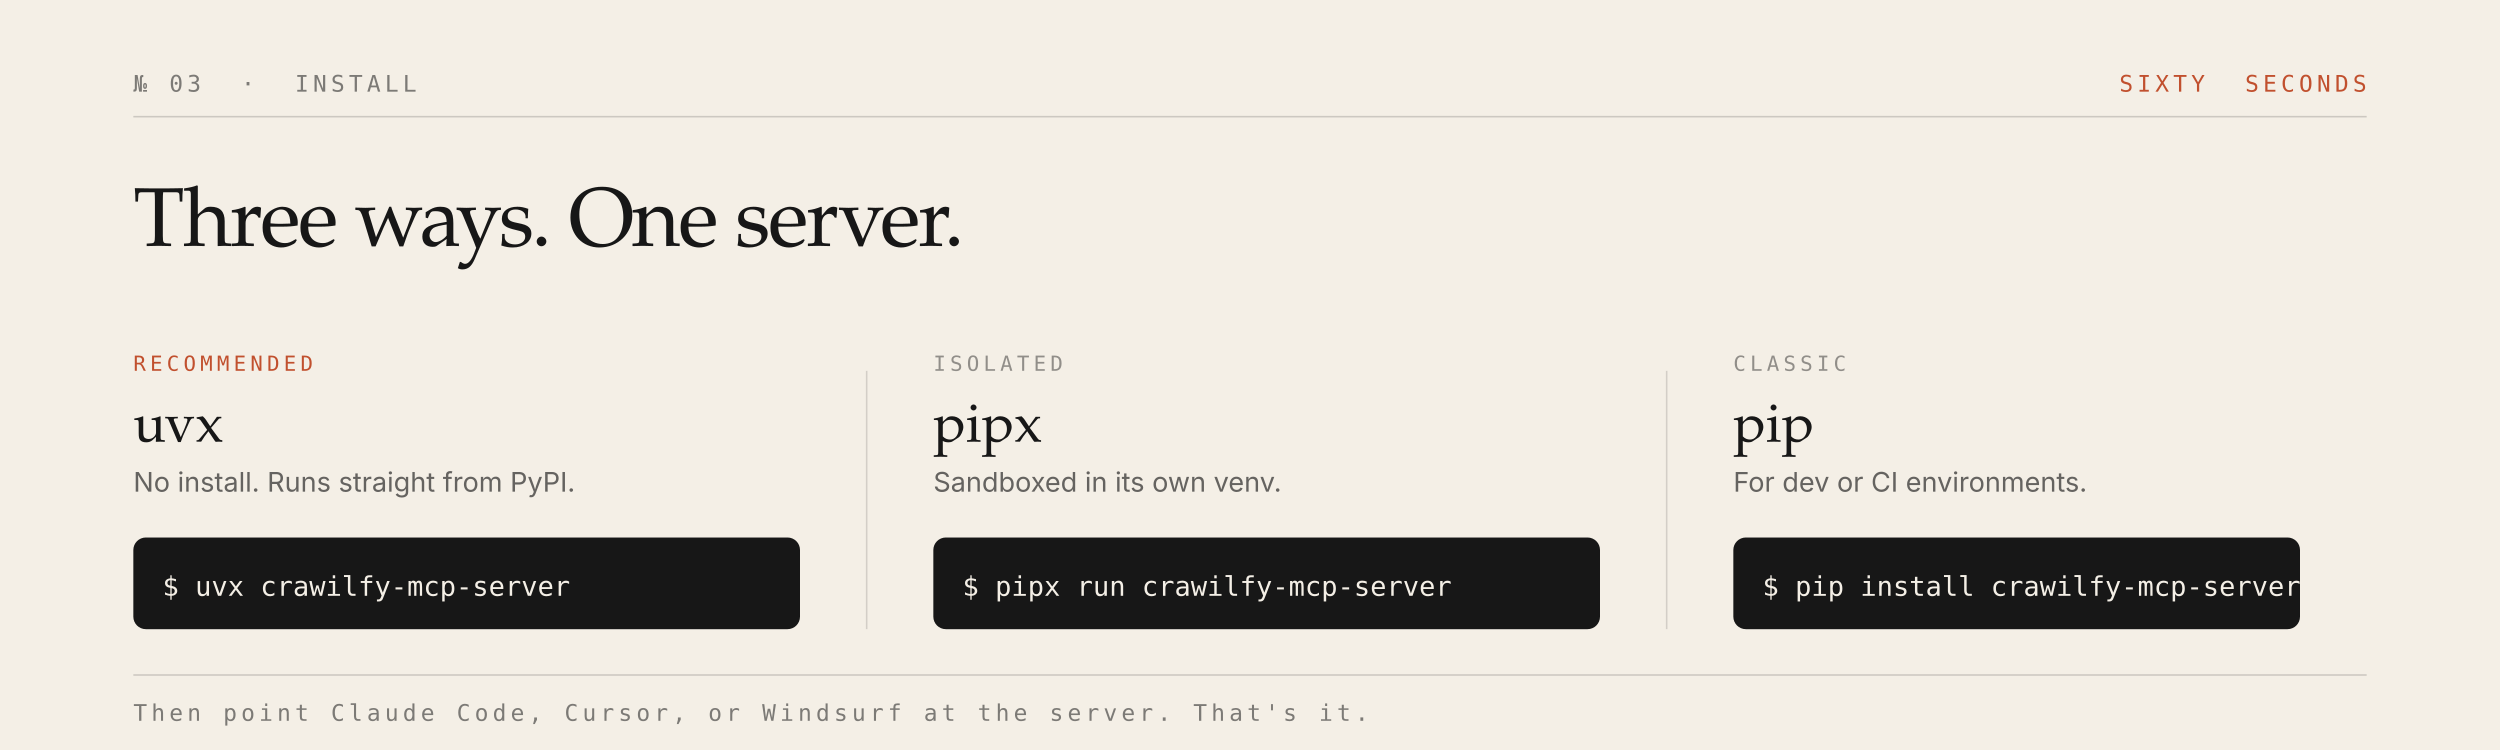
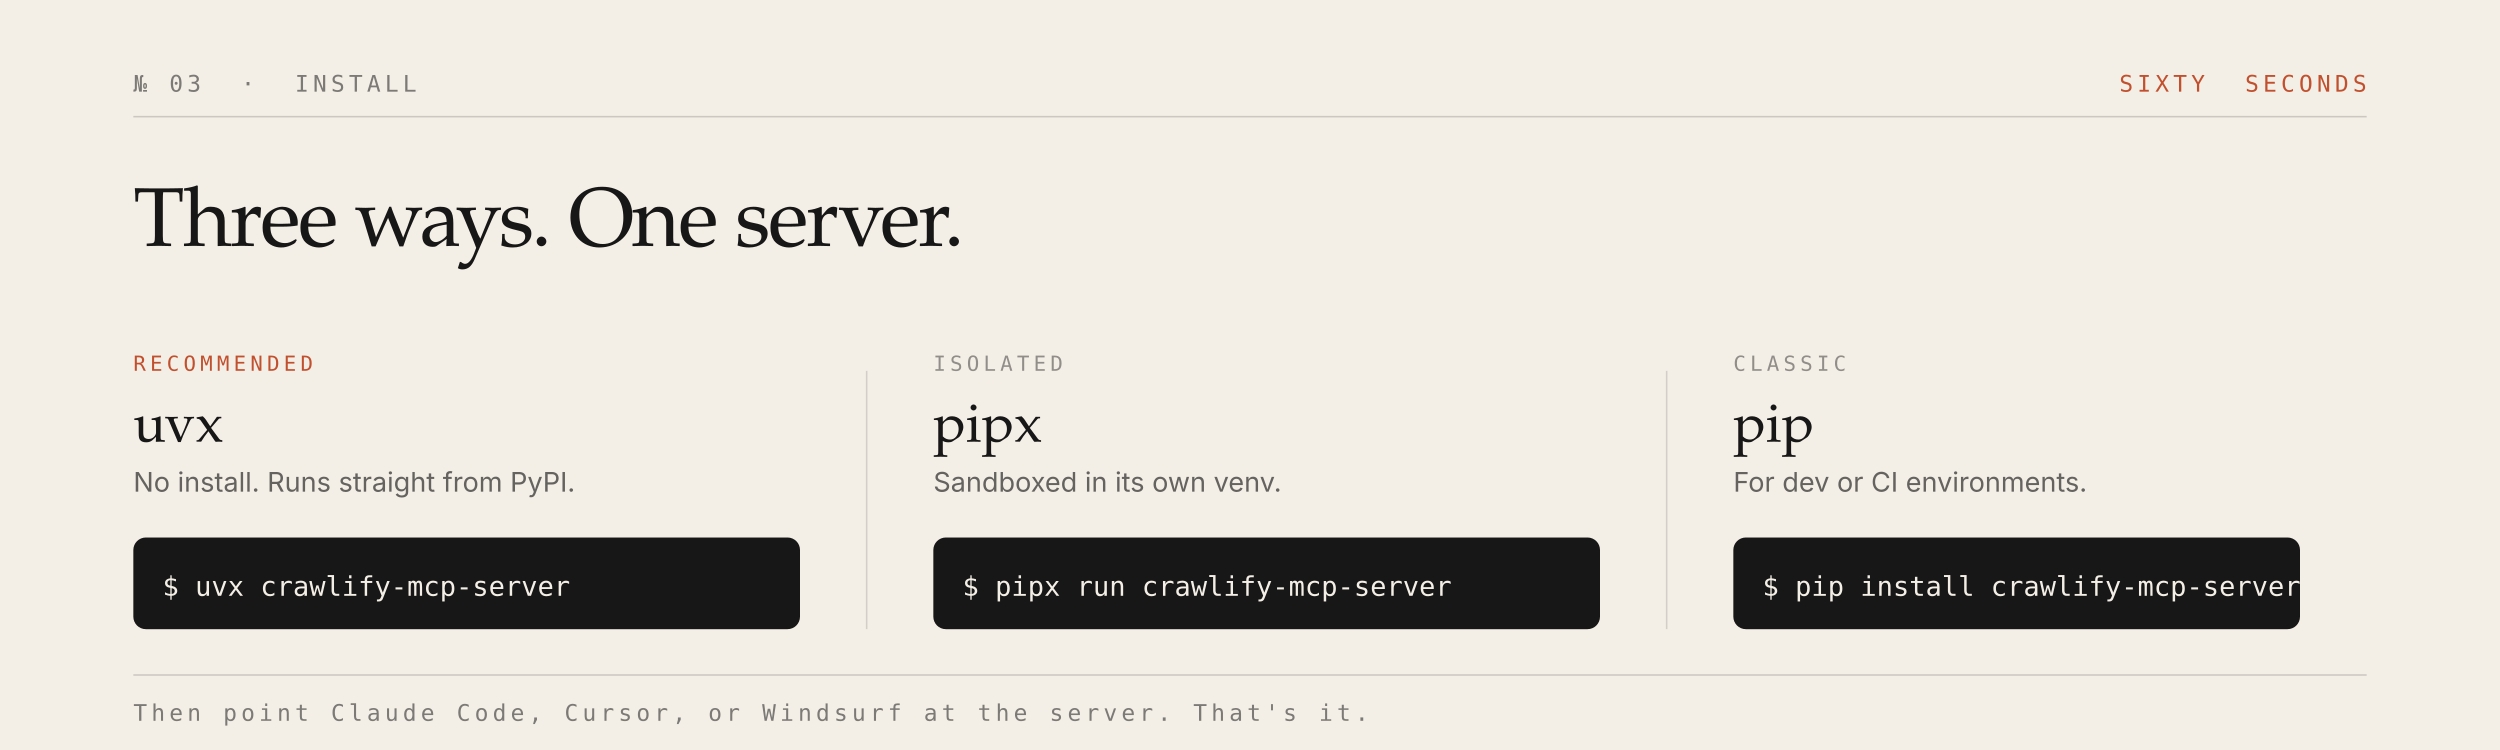
- <svg xmlns="http://www.w3.org/2000/svg" viewBox="0 0 1200 360" role="img" aria-label="Install Crawilfy three ways">
+ <svg xmlns="http://www.w3.org/2000/svg" viewBox="0 0 1200 360" role="img" aria-label="Install Crawlify three ways">
  <rect width="1200" height="360" fill="#f4efe6" />
  <line x1="64" y1="56" x2="1136" y2="56" stroke="#1a1a1a" stroke-opacity="0.18" stroke-width="0.75" />
  <text x="64" y="44" font-family="ui-monospace, 'SF Mono', Menlo, monospace" font-size="11" fill="#1a1a1a" fill-opacity="0.55" letter-spacing="2">
    № 03  ·  INSTALL
  </text>
  <text x="1136" y="44" font-family="ui-monospace, 'SF Mono', Menlo, monospace" font-size="11" fill="#c1502e" letter-spacing="2" text-anchor="end">
    SIXTY  SECONDS
  </text>
  <text x="64" y="118" font-family="'Iowan Old Style', 'Palatino', Georgia, serif" font-size="40" font-weight="500" fill="#171717" letter-spacing="-1">
    Three ways. One server.
  </text>
  <g font-family="-apple-system, 'Helvetica Neue', Inter, sans-serif">
    <g transform="translate(64, 178)">
      <text x="0" y="0" font-family="ui-monospace, 'SF Mono', Menlo, monospace" font-size="10" fill="#c1502e" letter-spacing="2">RECOMMENDED</text>
      <text x="0" y="34" font-family="'Iowan Old Style', Palatino, serif" font-size="26" font-weight="500" fill="#171717">uvx</text>
      <text x="0" y="58" font-size="13" fill="#1a1a1a" fill-opacity="0.65">No install. Runs straight from PyPI.</text>
      <g transform="translate(0, 80)">
        <rect width="320" height="44" rx="6" fill="#171717" />
-         <text x="14" y="28" font-family="ui-monospace, 'SF Mono', Menlo, monospace" font-size="13" fill="#f4efe6">$ uvx crawilfy-mcp-server</text>
+         <text x="14" y="28" font-family="ui-monospace, 'SF Mono', Menlo, monospace" font-size="13" fill="#f4efe6">$ uvx crawlify-mcp-server</text>
      </g>
    </g>
    <line x1="416" y1="178" x2="416" y2="302" stroke="#1a1a1a" stroke-opacity="0.15" stroke-width="0.75" />
    <g transform="translate(448, 178)">
      <text x="0" y="0" font-family="ui-monospace, 'SF Mono', Menlo, monospace" font-size="10" fill="#1a1a1a" fill-opacity="0.45" letter-spacing="2">ISOLATED</text>
      <text x="0" y="34" font-family="'Iowan Old Style', Palatino, serif" font-size="26" font-weight="500" fill="#171717">pipx</text>
      <text x="0" y="58" font-size="13" fill="#1a1a1a" fill-opacity="0.65">Sandboxed in its own venv.</text>
      <g transform="translate(0, 80)">
        <rect width="320" height="44" rx="6" fill="#171717" />
-         <text x="14" y="28" font-family="ui-monospace, 'SF Mono', Menlo, monospace" font-size="13" fill="#f4efe6">$ pipx run crawilfy-mcp-server</text>
+         <text x="14" y="28" font-family="ui-monospace, 'SF Mono', Menlo, monospace" font-size="13" fill="#f4efe6">$ pipx run crawlify-mcp-server</text>
      </g>
    </g>
    <line x1="800" y1="178" x2="800" y2="302" stroke="#1a1a1a" stroke-opacity="0.15" stroke-width="0.75" />
    <g transform="translate(832, 178)">
      <text x="0" y="0" font-family="ui-monospace, 'SF Mono', Menlo, monospace" font-size="10" fill="#1a1a1a" fill-opacity="0.45" letter-spacing="2">CLASSIC</text>
      <text x="0" y="34" font-family="'Iowan Old Style', Palatino, serif" font-size="26" font-weight="500" fill="#171717">pip</text>
      <text x="0" y="58" font-size="13" fill="#1a1a1a" fill-opacity="0.65">For dev or CI environments.</text>
      <g transform="translate(0, 80)">
        <rect width="272" height="44" rx="6" fill="#171717" />
-         <text x="14" y="28" font-family="ui-monospace, 'SF Mono', Menlo, monospace" font-size="13" fill="#f4efe6">$ pip install crawilfy-mcp-server</text>
+         <text x="14" y="28" font-family="ui-monospace, 'SF Mono', Menlo, monospace" font-size="13" fill="#f4efe6">$ pip install crawlify-mcp-server</text>
      </g>
    </g>
  </g>
  <line x1="64" y1="324" x2="1136" y2="324" stroke="#1a1a1a" stroke-opacity="0.18" stroke-width="0.75" />
  <text x="64" y="346" font-family="ui-monospace, 'SF Mono', Menlo, monospace" font-size="11" fill="#1a1a1a" fill-opacity="0.55" letter-spacing="2">
    Then point Claude Code, Cursor, or Windsurf at the server. That's it.
  </text>
</svg>
